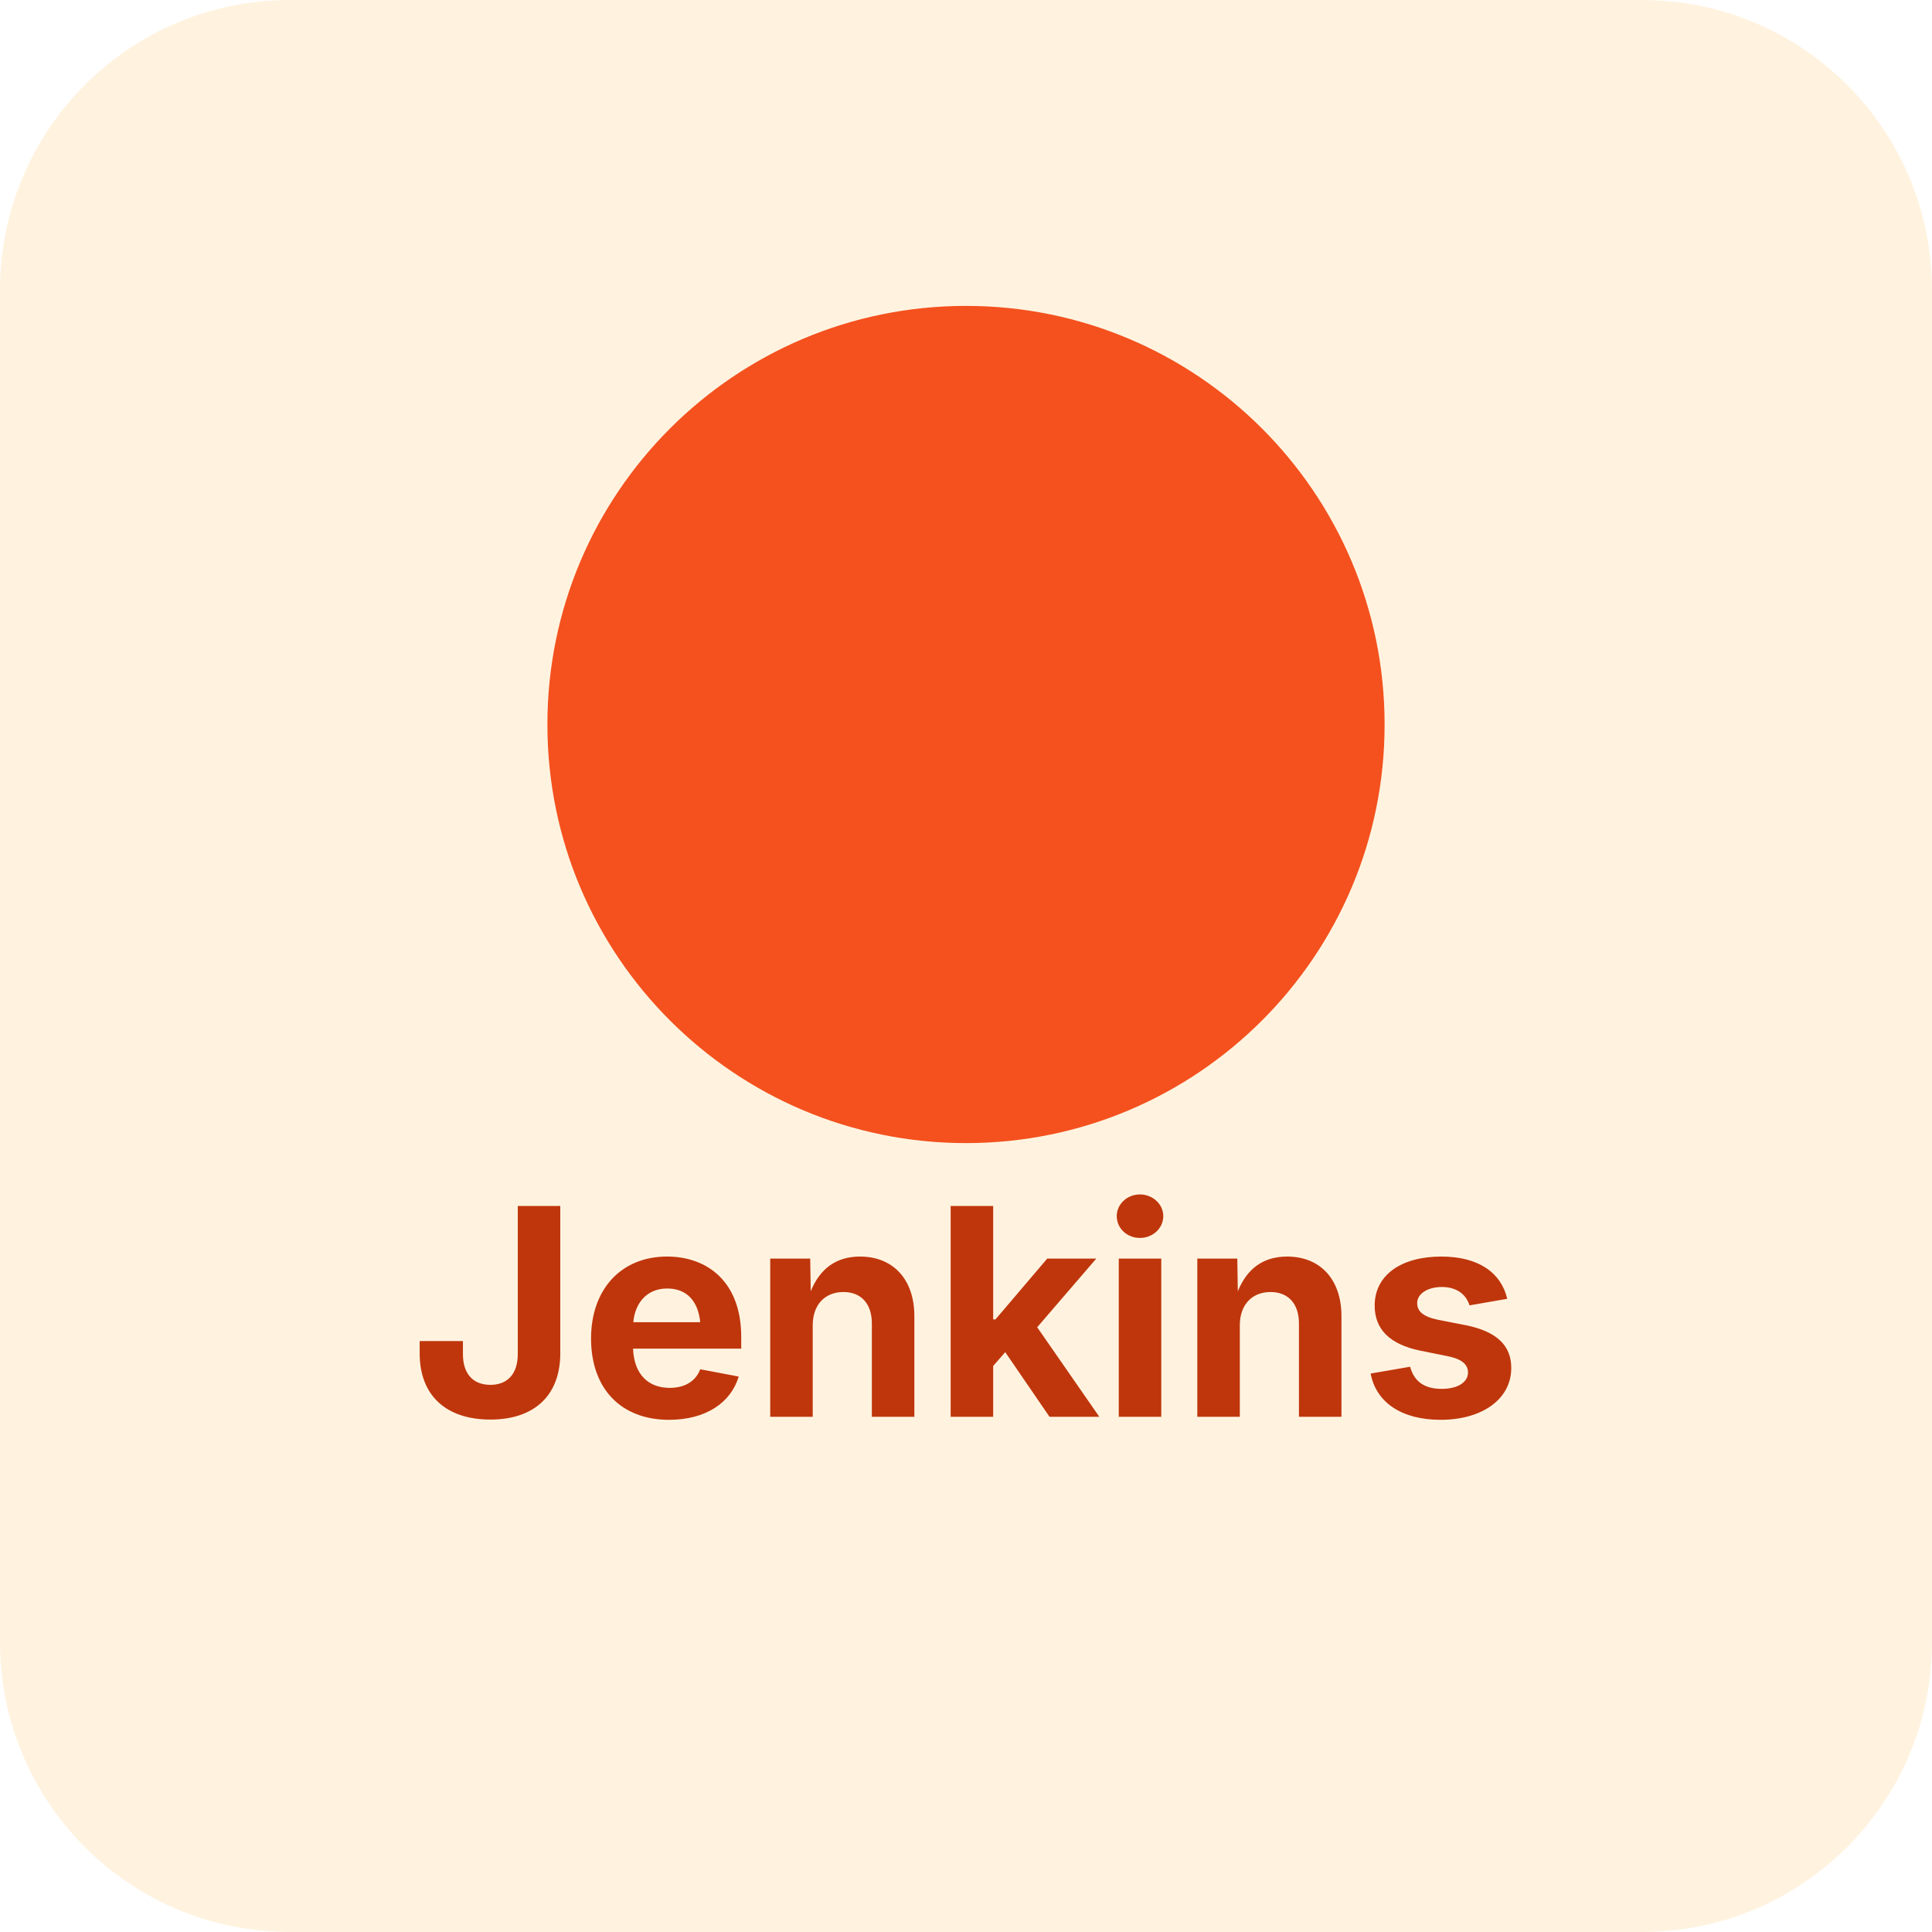
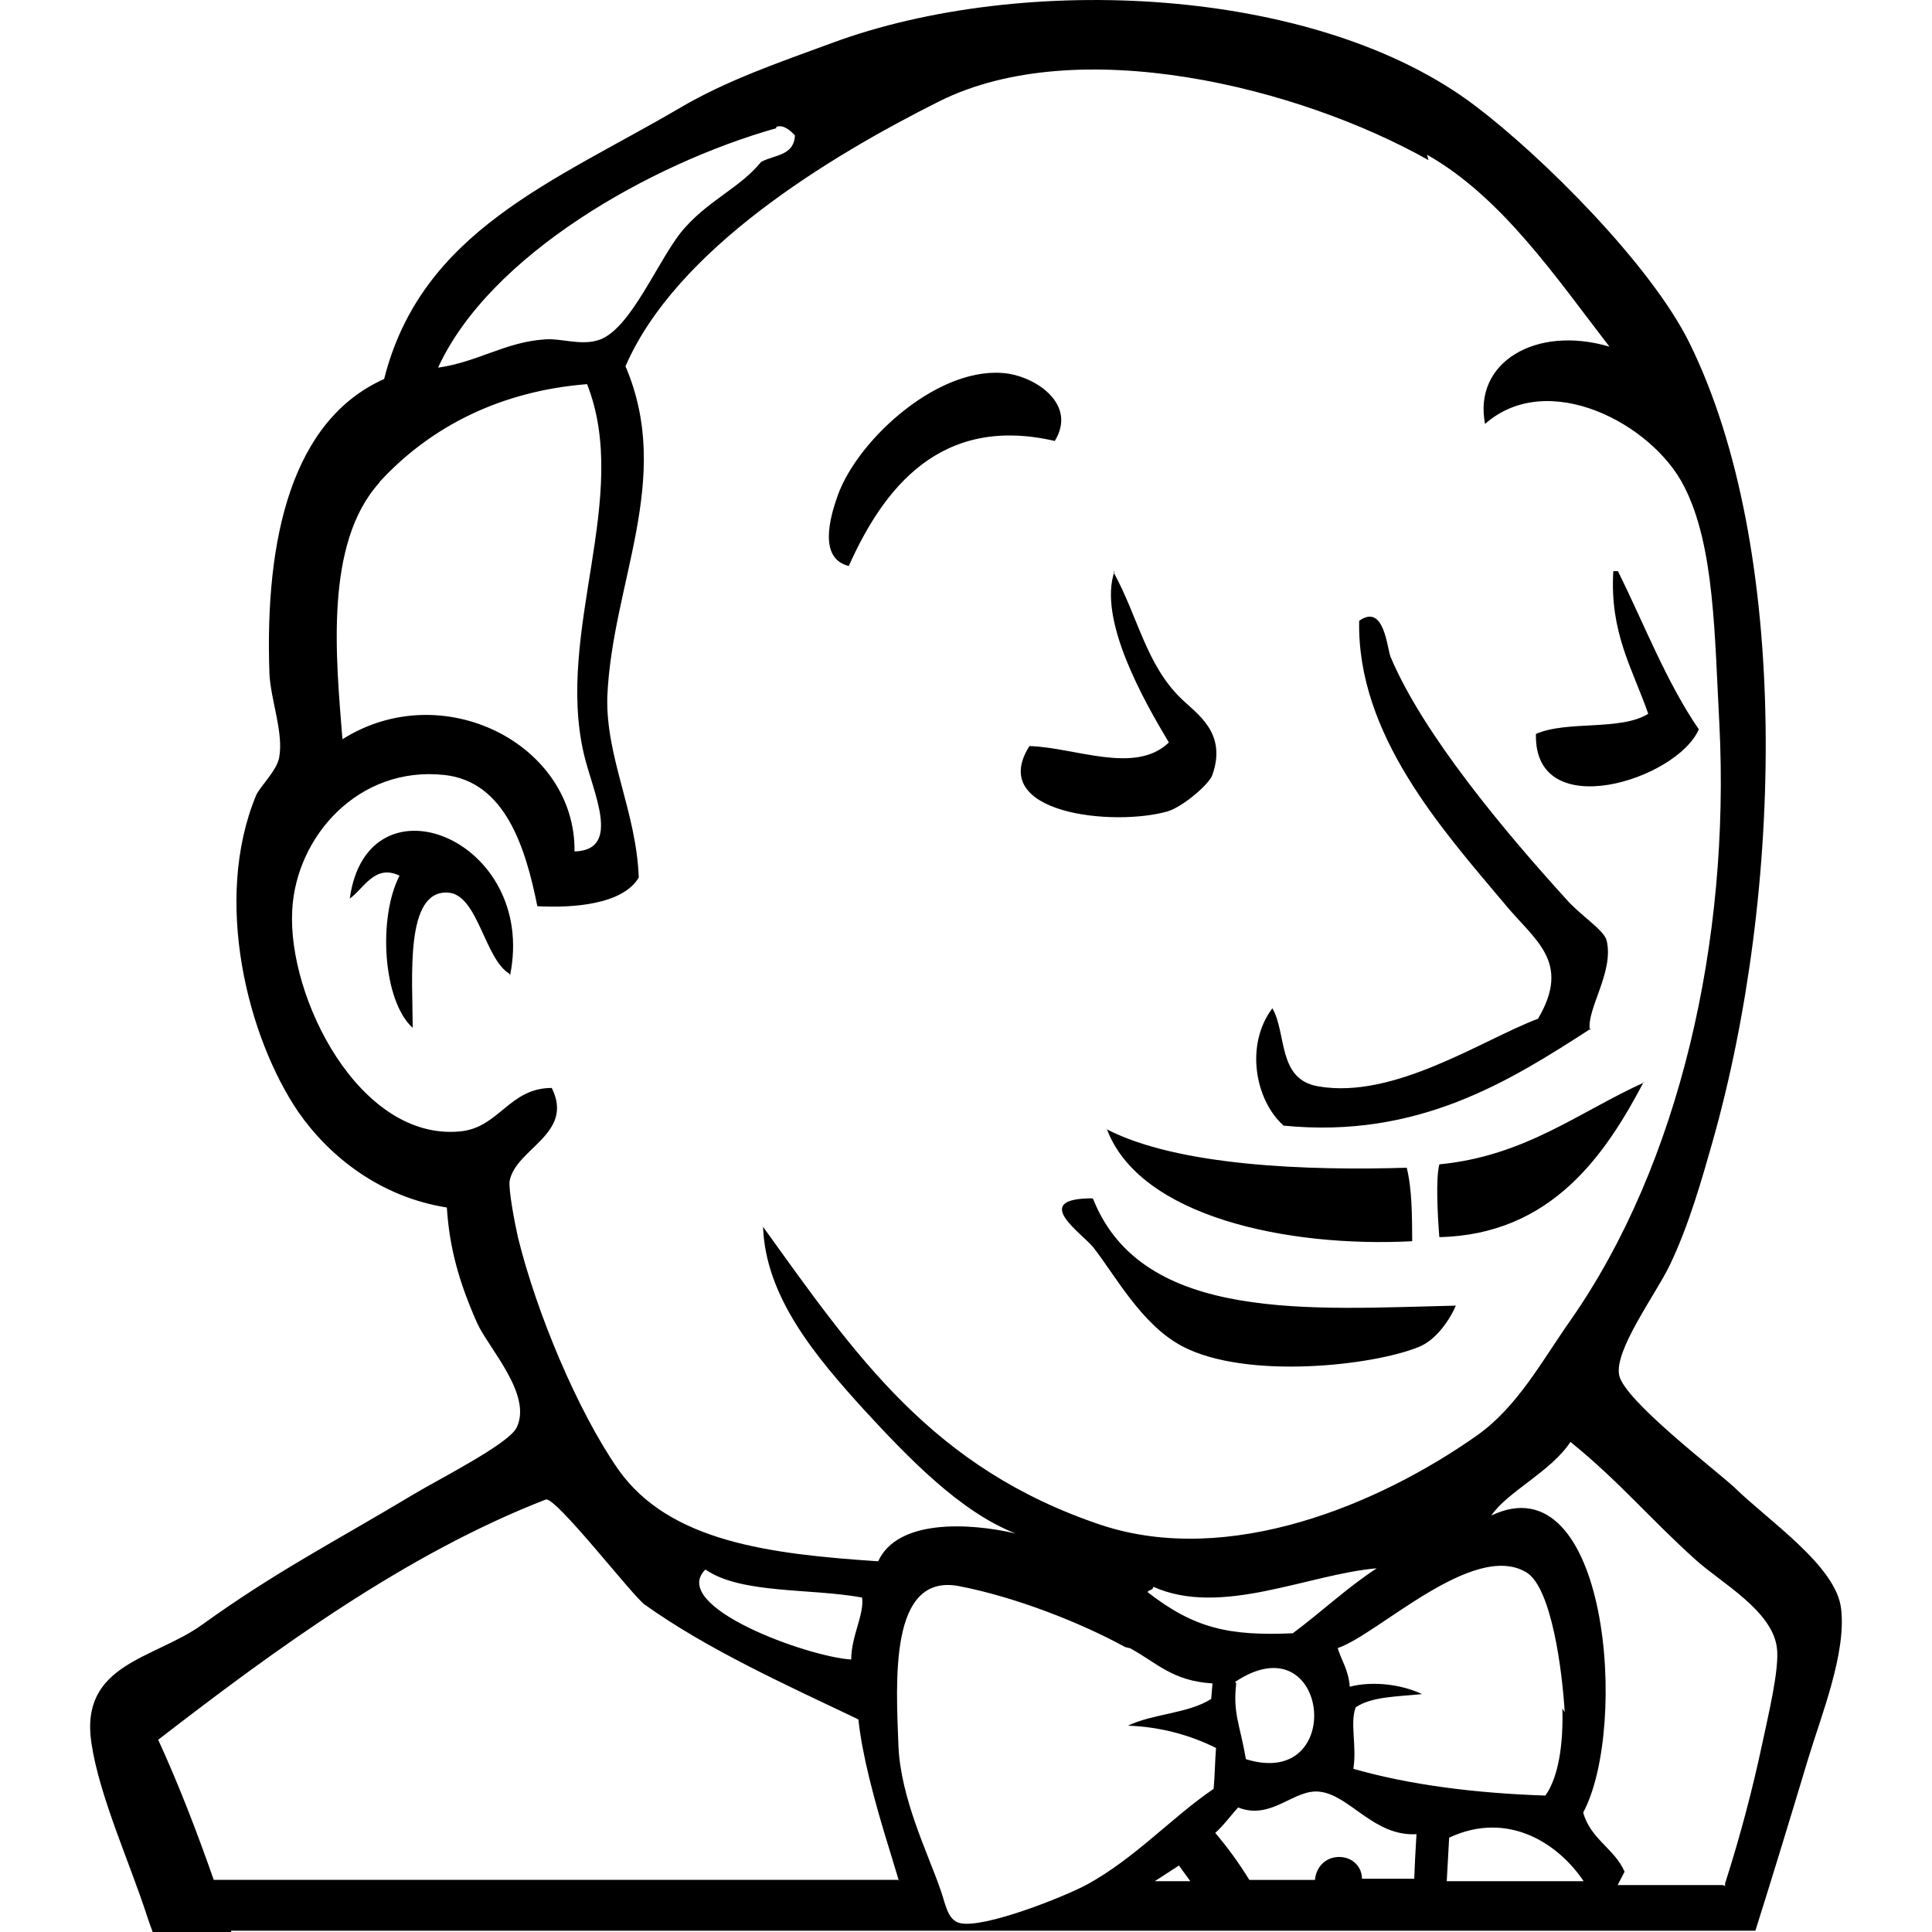
- <svg xmlns="http://www.w3.org/2000/svg" viewBox="0 0 120 120">
-   <rect width="120" height="120" rx="18" fill="#FFF3E0" />
-   <circle cx="60" cy="45" r="26" fill="#F4511E" />
-   <text x="60" y="88" text-anchor="middle" font-family="Inter,Arial" font-size="18" font-weight="700" fill="#BF360C">Jenkins</text>
+ <svg xmlns="http://www.w3.org/2000/svg" role="img" viewBox="0 0 24 24">
+   <path d="M2.872 24h-.975a3.866 3.866 0 01-.07-.197c-.215-.666-.594-1.49-.692-2.154-.146-.984.78-1.039 1.374-1.465.915-.66 1.635-1.025 2.627-1.62.295-.179 1.182-.624 1.281-.829.201-.408-.345-.982-.49-1.3-.225-.507-.345-.937-.376-1.435-.824-.13-1.455-.627-1.844-1.185-.63-.925-1.066-2.635-.525-3.936.045-.103.254-.305.285-.463.06-.308-.105-.72-.12-1.048-.06-1.692.284-3.15 1.425-3.66.463-1.84 2.113-2.453 3.673-3.367.58-.342 1.224-.562 1.89-.807 2.372-.877 6.027-.712 7.994.783.836.633 2.176 1.97 2.656 2.939 1.262 2.555 1.17 6.825.287 9.934-.12.421-.29 1.032-.533 1.533-.168.35-.689 1.05-.625 1.36.064.314 1.19 1.17 1.432 1.395.434.422 1.26.975 1.324 1.5.07.557-.248 1.336-.41 1.875-.217.721-.436 1.441-.654 2.131H2.87zm11.104-3.54c-.545-.3-1.361-.622-2.065-.757-.87-.164-.78 1.188-.75 1.994.03.643.36 1.316.51 1.744.076.197.09.41.256.449.3.068 1.29-.326 1.575-.479.6-.328 1.064-.844 1.574-1.189.016-.17.016-.34.03-.508a2.648 2.648 0 00-1.095-.277c.314-.15.75-.15 1.035-.332l.016-.193c-.496-.03-.69-.254-1.021-.436zm7.454 2.935a17.78 17.78 0 00.465-1.752c.06-.287.215-.918.178-1.176-.059-.459-.684-.799-1.004-1.086-.584-.525-.95-.975-1.56-1.469-.249.375-.78.615-.983.914 1.447-.689 1.71 2.625 1.141 3.69.09.329.391.45.514.735l-.086.166h1.29c.013 0 .03 0 .044.014zm-6.634-.012c-.05-.074-.1-.135-.15-.209l-.301.195h.45zm2.77 0c.008-.209.018-.404.03-.598-.53.029-.825-.48-1.196-.527-.324-.045-.6.361-1.02.195-.095.105-.183.227-.284.316.154.18.295.375.424.584h.815c.014-.164.135-.285.3-.285.165 0 .284.121.284.27h.66zm2.116 0c-.314-.479-.947-.898-1.68-.555l-.03.541h1.71zm-8.51 0l-.104-.344c-.225-.72-.36-1.26-.405-1.68-.914-.436-1.875-.87-2.654-1.426-.15-.105-1.109-1.35-1.23-1.305-1.739.676-3.359 1.86-4.814 2.984.256.557.48 1.141.69 1.74h8.505zm8.265-2.113c-.029-.512-.164-1.56-.48-1.74-.66-.39-1.846.78-2.34.943.045.15.135.271.15.48.285-.074.645-.029.898.092-.299.03-.629.03-.824.164-.074.195.016.48-.029.764.69.197 1.5.303 2.385.332.164-.227.225-.645.211-1.082zm-4.08-.36c-.044.375.046.51.12.943 1.26.391 1.034-1.74-.135-.959zM8.76 19.5c-.45.457 1.27 1.082 1.814 1.115 0-.29.165-.564.135-.77-.65-.118-1.502-.042-1.945-.347zm5.565.215c0 .043-.061.03-.068.064.58.451 1.014.545 1.802.51.354-.262.67-.563 1.043-.807-.855.074-1.931.607-2.774.23zm3.42-17.726c-1.606-.906-4.35-1.591-6.076-.731-1.38.692-3.27 1.84-3.899 3.292.6 1.402-.166 2.686-.226 4.109-.018.757.36 1.42.391 2.242-.2.338-.825.38-1.26.356-.146-.729-.4-1.549-1.155-1.63-1.064-.116-1.845.764-1.89 1.683-.06 1.08.833 2.864 2.085 2.745.488-.046.608-.54 1.139-.54.285.57-.445.75-.523 1.154-.016.105.06.511.104.705.233.944.744 2.16 1.245 2.88.635.9 1.884 1.051 3.229 1.141.24-.525 1.125-.48 1.706-.346-.691-.27-1.336-.945-1.875-1.529-.615-.676-1.23-1.41-1.261-2.28 1.155 1.604 2.1 3 4.2 3.704 1.59.525 3.45-.254 4.664-1.109.51-.359.811-.93 1.17-1.439 1.35-1.936 1.98-4.71 1.846-7.394-.06-1.111-.06-2.221-.436-2.955-.389-.781-1.695-1.471-2.475-.781-.15-.764.63-1.23 1.545-.96-.66-.854-1.336-1.858-2.266-2.384zM13.58 14.896c.615 1.544 2.724 1.363 4.505 1.323-.084.194-.256.435-.465.515-.57.232-2.145.408-2.937-.012-.506-.27-.824-.873-1.102-1.227-.137-.172-.795-.608-.012-.609zm.164-.87c.893.464 2.52.517 3.731.48.066.267.066.593.068.913-1.55.08-3.386-.304-3.794-1.395h-.005zm6.675-.586c-.473.9-1.145 1.897-2.539 1.928-.023-.284-.045-.735 0-.904 1.064-.103 1.727-.646 2.543-1.017zm-.649-.667c-1.02.66-2.154 1.375-3.824 1.21-.351-.31-.485-1-.14-1.458.181.313.06.885.57.97.944.165 2.038-.579 2.73-.84.42-.713-.046-.976-.42-1.433-.782-.93-1.83-2.1-1.802-3.51.314-.224.346.346.391.45.404.96 1.424 2.175 2.174 3 .18.21.48.39.51.524.092.39-.254.854-.209 1.11zm-13.439-.675c-.314-.184-.393-.99-.768-1.01-.535-.03-.438 1.05-.436 1.68-.37-.33-.435-1.365-.164-1.89-.308-.15-.445.164-.618.284.22-1.59 2.34-.734 1.99.96zM4.713 5.995c-.685.756-.54 2.174-.459 3.188 1.244-.785 2.898.06 2.883 1.394.595-.016.223-.744.115-1.215-.353-1.528.592-3.187.041-4.59-1.064.084-1.939.52-2.578 1.215zm9.12 1.113c.307.562.404 1.148.84 1.57.195.19.574.424.387.95-.045.121-.365.391-.551.45-.674.195-2.254.03-1.721-.81.563.015 1.314.36 1.732-.045-.314-.524-.885-1.53-.674-2.13zm6.198-.013h.068c.33.668.6 1.375 1.004 1.965-.27.628-2.053 1.19-2.023.057.39-.17 1.05-.035 1.395-.25-.193-.556-.48-1.006-.434-1.771zm-6.927-1.617c-1.422-.33-2.131.592-2.56 1.553-.384-.094-.231-.615-.135-.883.255-.701 1.28-1.633 2.119-1.506.359.057.848.386.576.834zM9.642 1.593c-1.56.44-3.56 1.574-4.2 2.974.495-.07.84-.321 1.33-.351.186-.016.428.074.641.015.424-.104.78-1.065 1.102-1.41.31-.345.685-.496.94-.81.167-.09.409-.074.42-.33-.073-.075-.15-.135-.232-.105v.017z" />
</svg>
